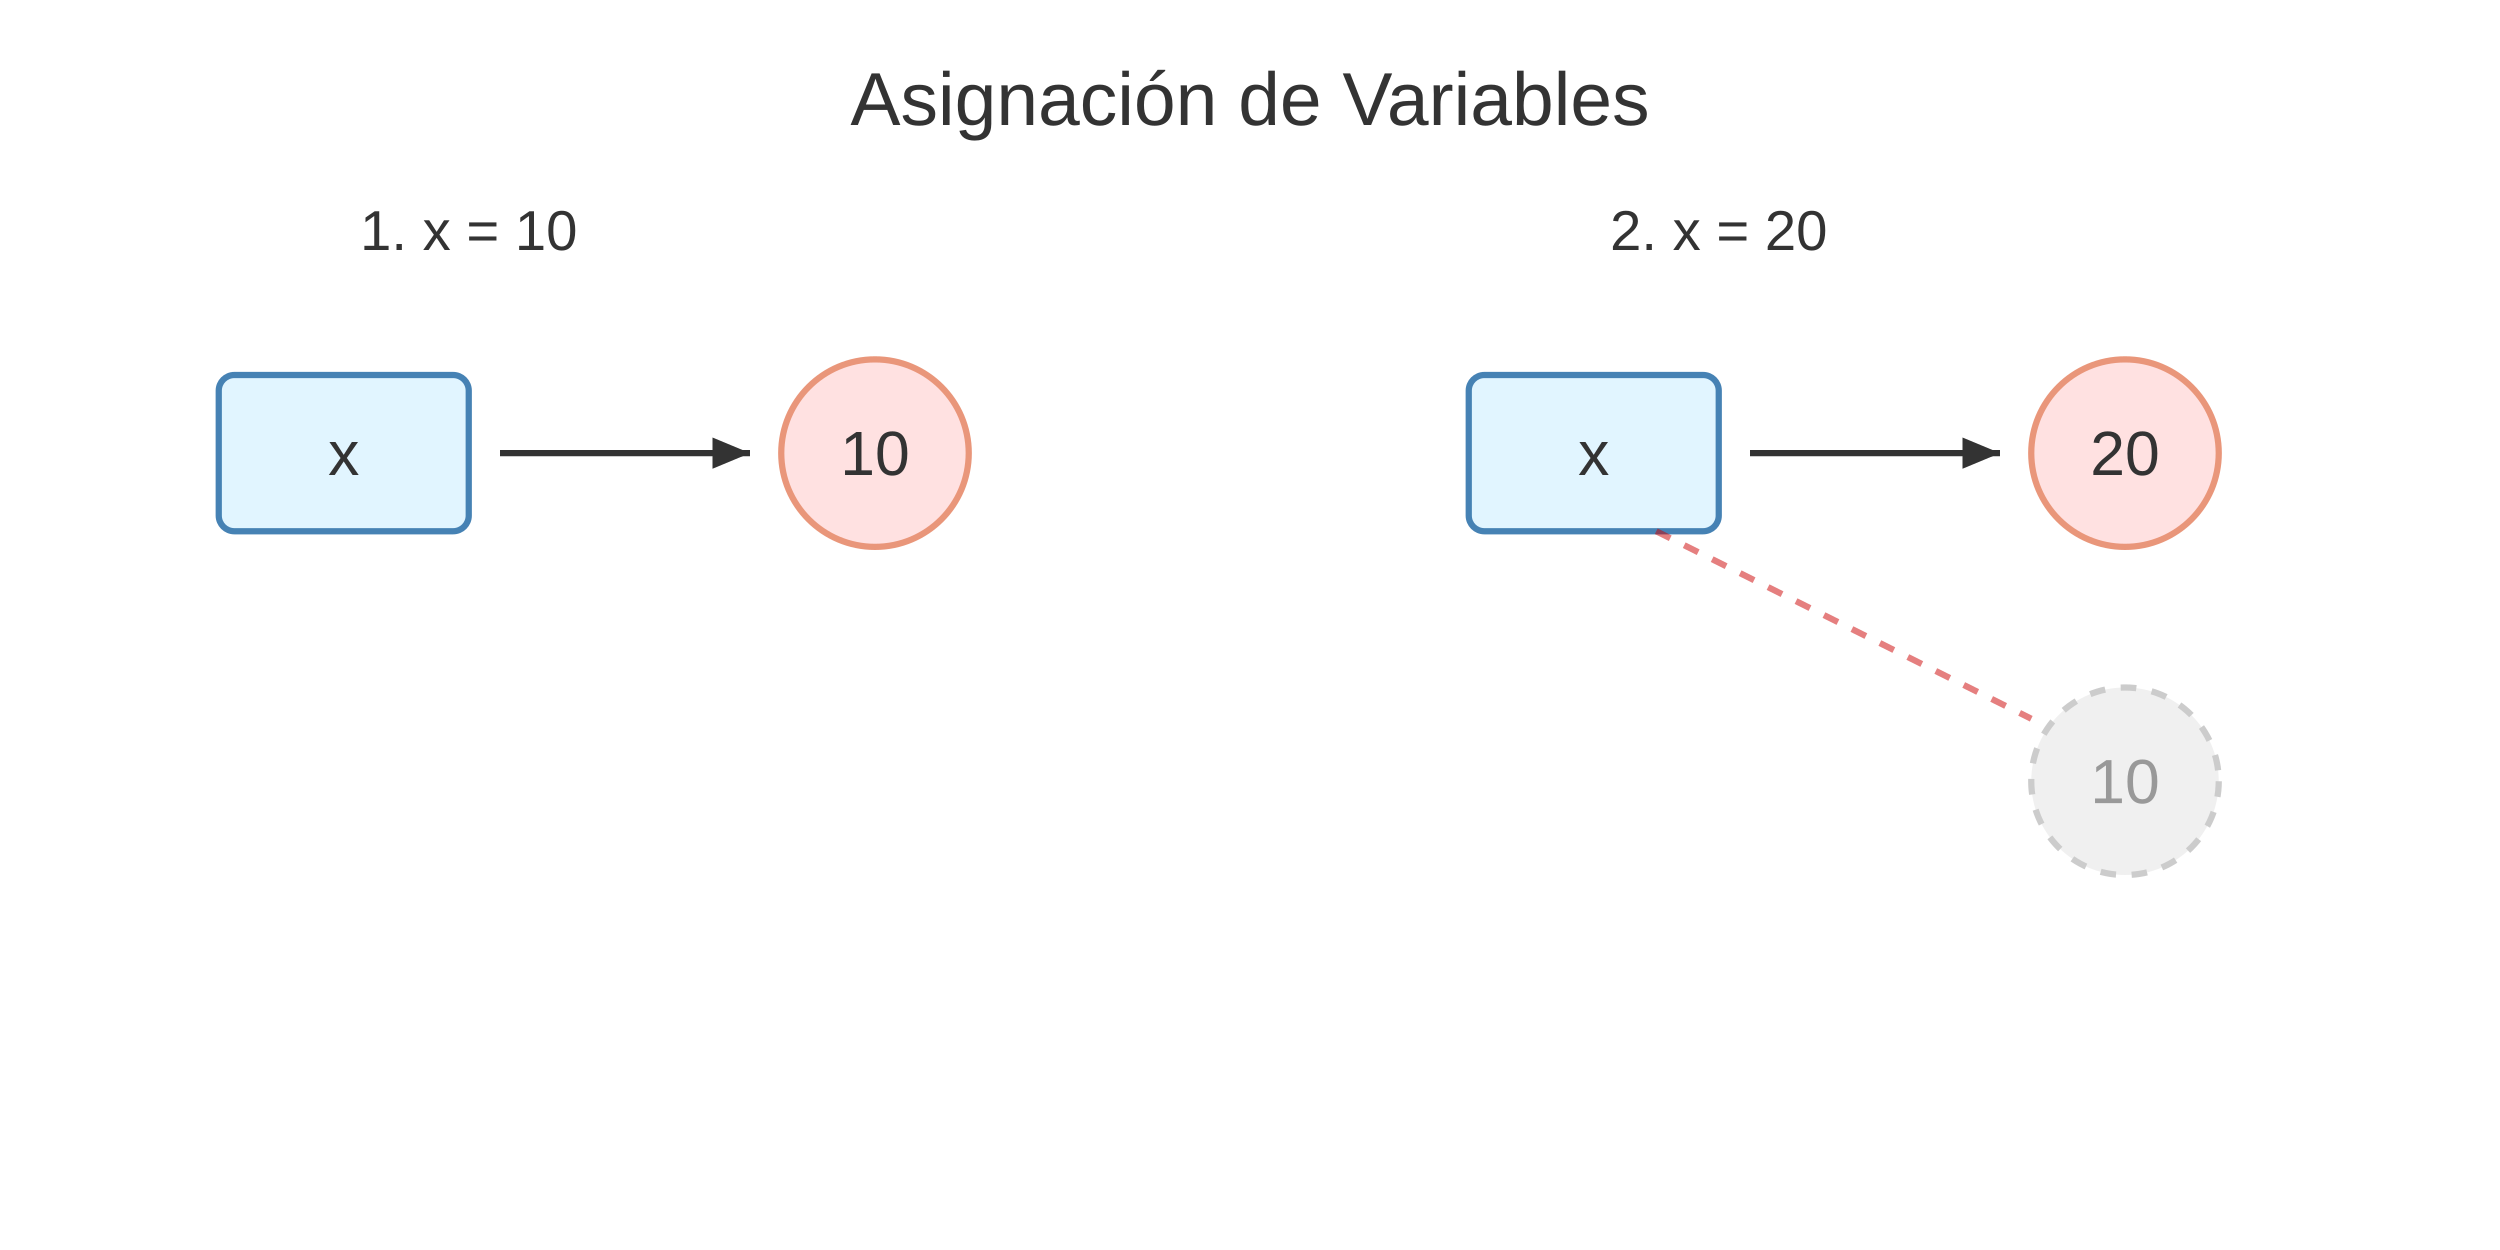
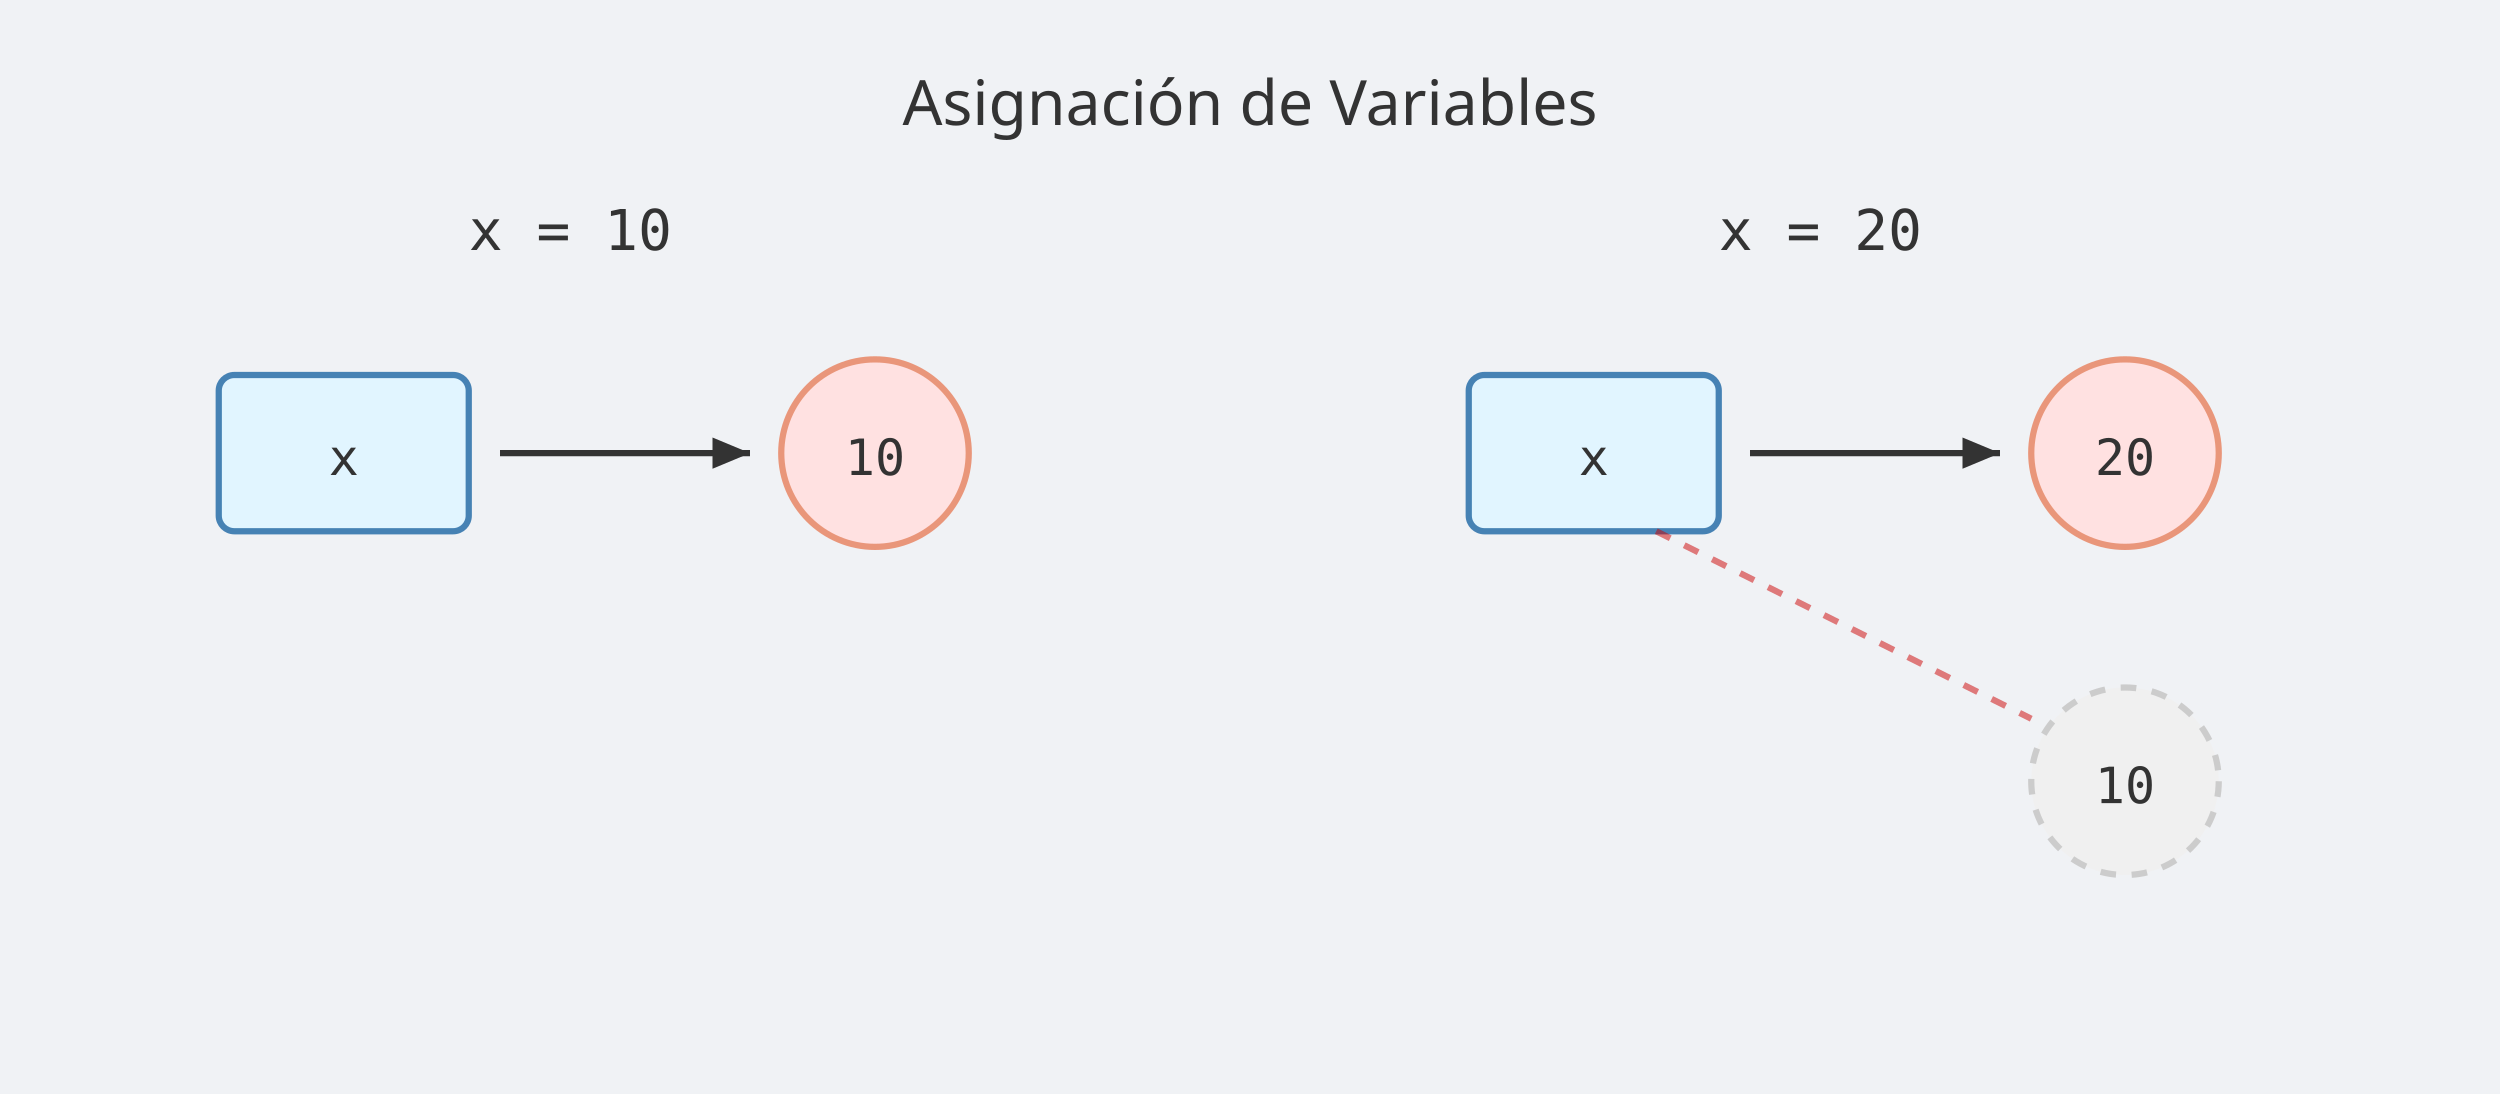
- <svg xmlns="http://www.w3.org/2000/svg" viewBox="0 0 800 400">
-   <text x="400" y="40" font-family="Arial" font-size="24" text-anchor="middle" fill="#333333">Asignación de Variables</text>
-   <g transform="translate(50, 100)">
-     <text x="100" y="-20" font-family="Arial" font-size="18" fill="#333333" text-anchor="middle">1. x = 10</text>
-     <rect x="20" y="20" width="80" height="50" rx="5" fill="#e1f5ff" stroke="#4682b4" stroke-width="2" />
-     <text x="60" y="52" font-family="Arial" font-size="20" fill="#333333" text-anchor="middle">x</text>
-     <path d="M 110 45 L 190 45" stroke="#333333" stroke-width="2" marker-end="url(#arrowhead)" />
-     <circle cx="230" cy="45" r="30" fill="#ffe1e1" stroke="#e9967a" stroke-width="2" />
-     <text x="230" y="52" font-family="Arial" font-size="20" fill="#333333" text-anchor="middle">10</text>
-   </g>
-   <g transform="translate(450, 100)">
-     <text x="100" y="-20" font-family="Arial" font-size="18" fill="#333333" text-anchor="middle">2. x = 20</text>
-     <rect x="20" y="20" width="80" height="50" rx="5" fill="#e1f5ff" stroke="#4682b4" stroke-width="2" />
-     <text x="60" y="52" font-family="Arial" font-size="20" fill="#333333" text-anchor="middle">x</text>
-     <path d="M 110 45 L 190 45" stroke="#333333" stroke-width="2" marker-end="url(#arrowhead)" />
-     <circle cx="230" cy="45" r="30" fill="#ffe1e1" stroke="#e9967a" stroke-width="2" />
-     <text x="230" y="52" font-family="Arial" font-size="20" fill="#333333" text-anchor="middle">20</text>
-     <circle cx="230" cy="150" r="30" fill="#f0f0f0" stroke="#cccccc" stroke-width="2" stroke-dasharray="5,5" />
-     <text x="230" y="157" font-family="Arial" font-size="20" fill="#999999" text-anchor="middle">10</text>
-     <path d="M 80 70 L 200 130" stroke="#cc0000" stroke-width="2" stroke-dasharray="5,5" opacity="0.5" />
-   </g>
+ <svg xmlns="http://www.w3.org/2000/svg" viewBox="0 0 800 350">
  <defs>
+     <style>
+       .title { font-family: ui-sans-serif, system-ui, sans-serif; font-size: 20px; text-anchor: middle; fill: #333333; }
+       .code { font-family: menlo, consola, 'DejaVu Sans Mono'; font-size: 16px; fill: #333333; text-anchor: middle; }
+       .code-example { font-family: menlo, consola, 'DejaVu Sans Mono'; font-size: 18px; fill: #333333; text-anchor: start; }
+       .variable-node { fill: #e1f5ff; stroke: #4682b4; stroke-width: 2; }
+       .value-node { fill: #ffe1e1; stroke: #e9967a; stroke-width: 2; }
+       .arrow { stroke: #333333; stroke-width: 2; marker-end: url(#arrowhead); }
+       .note { font-family: ui-sans-serif, system-ui, sans-serif; font-size: 14px; fill: #666666; text-anchor: middle; font-style: italic; }
+     </style>
    <marker id="arrowhead" markerWidth="6" markerHeight="5" refX="6" refY="2.5" orient="auto">
      <polygon points="0 0, 6 2.5, 0 5" fill="#333333" />
    </marker>
  </defs>
+   <rect width="800" height="400" fill="#f0f2f5" />
+   <text x="400" y="40" class="title">Asignación de Variables</text>
+   <g transform="translate(50, 100)">
+     <text x="100" y="-20" class="code-example">x = 10</text>
+     <rect x="20" y="20" width="80" height="50" rx="5" class="variable-node" />
+     <text x="60" y="52" class="code">x</text>
+     <path d="M 110 45 L 190 45" class="arrow" />
+     <circle cx="230" cy="45" r="30" class="value-node" />
+     <text x="230" y="52" class="code">10</text>
+   </g>
+   <g transform="translate(450, 100)">
+     <text x="100" y="-20" class="code-example">x = 20</text>
+     <rect x="20" y="20" width="80" height="50" rx="5" class="variable-node" />
+     <text x="60" y="52" class="code">x</text>
+     <path d="M 110 45 L 190 45" class="arrow" />
+     <circle cx="230" cy="45" r="30" class="value-node" />
+     <text x="230" y="52" class="code">20</text>
+     <circle cx="230" cy="150" r="30" fill="#f0f0f0" stroke="#cccccc" stroke-width="2" stroke-dasharray="5,5" />
+     <text x="230" y="157" class="code" fill="#999999">10</text>
+     <path d="M 80 70 L 200 130" stroke="#cc0000" stroke-width="2" stroke-dasharray="5,5" opacity="0.5" />
+   </g>
</svg>
